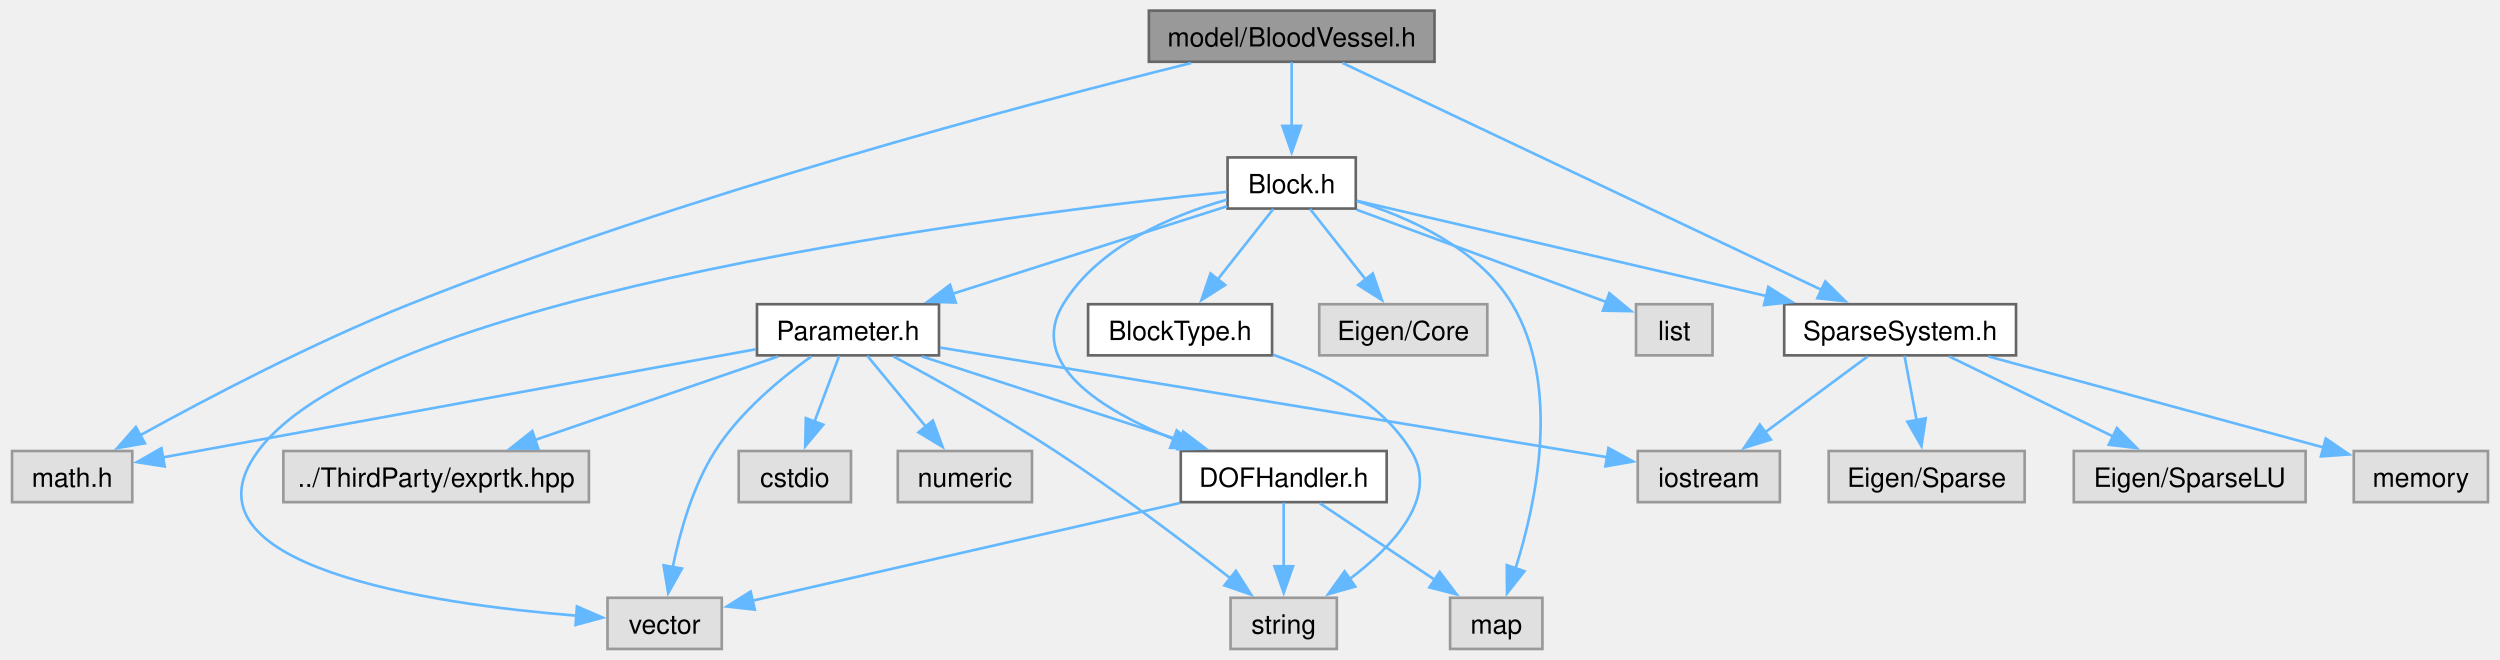
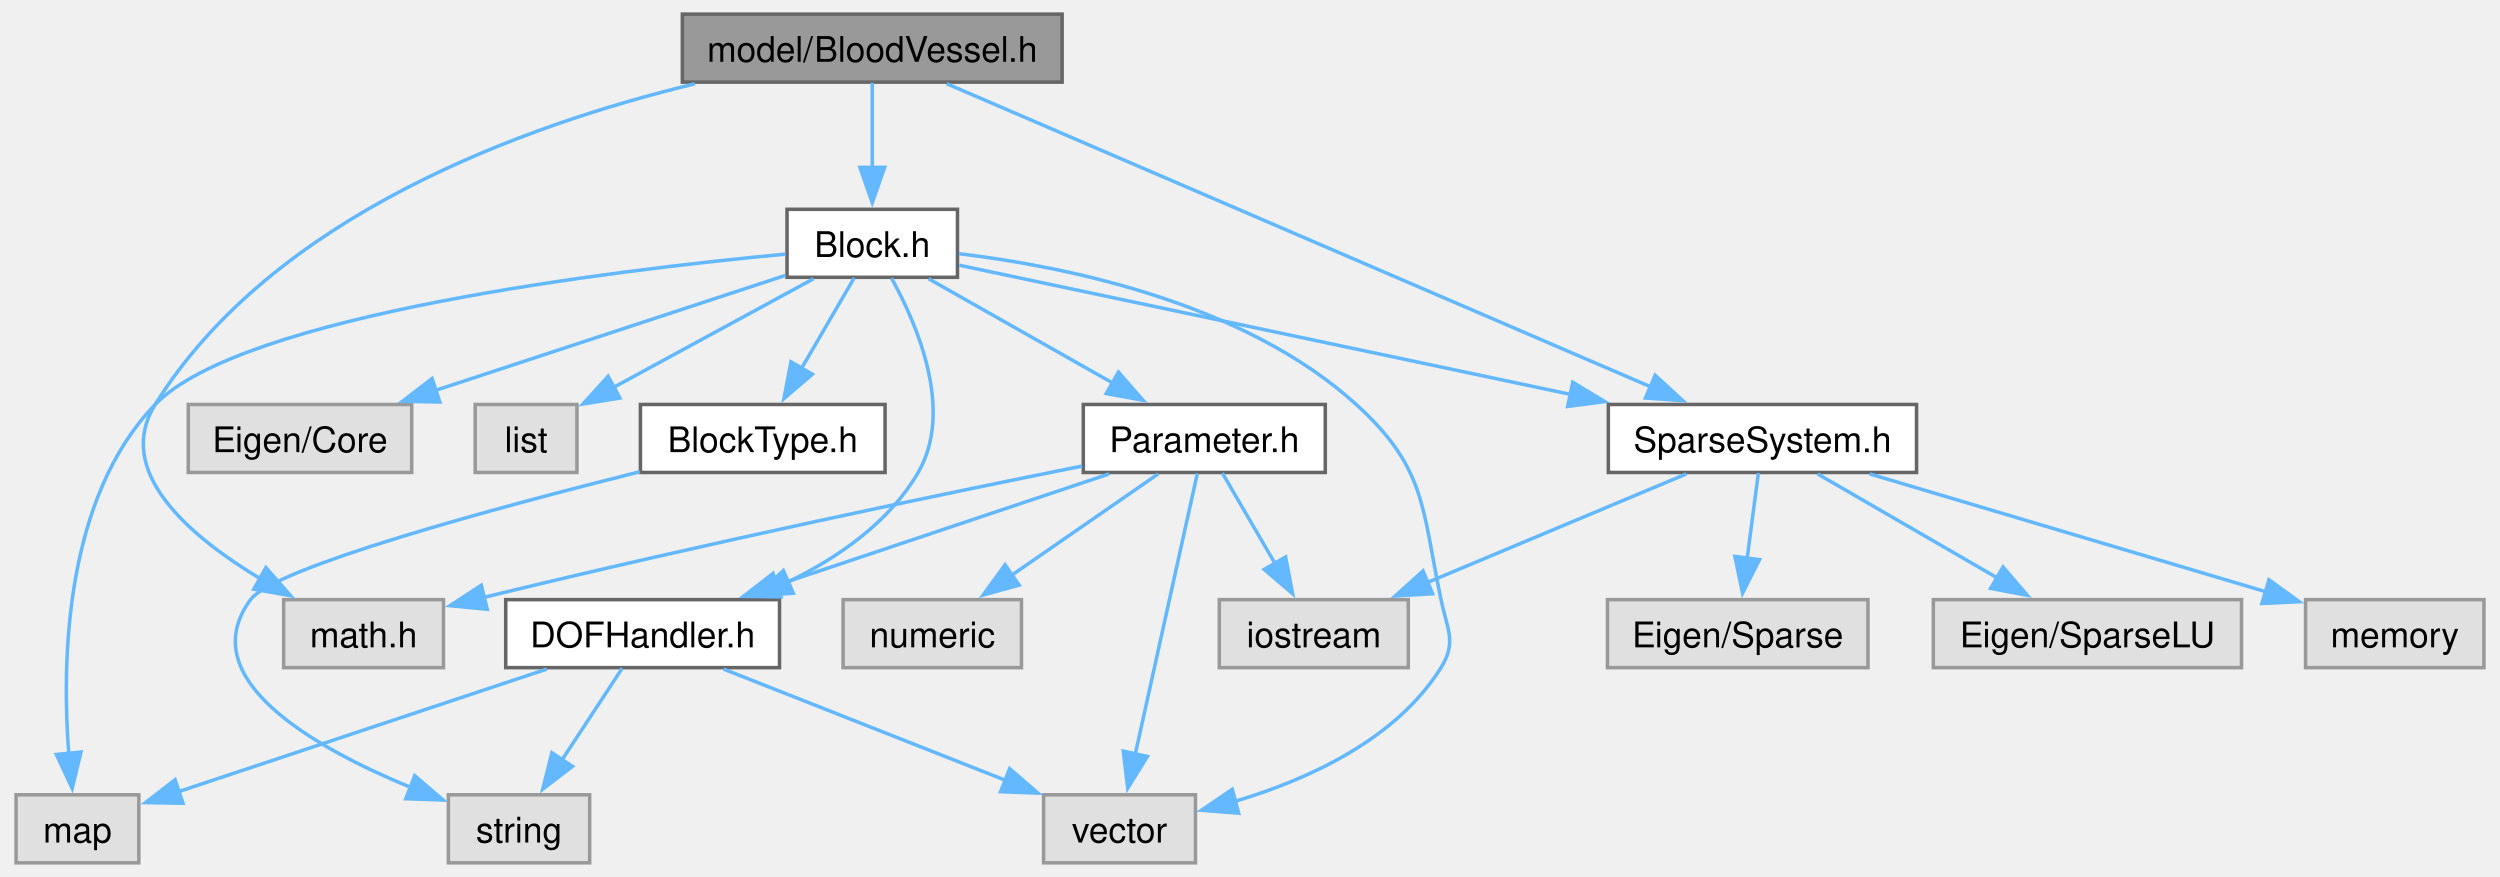
- <svg xmlns="http://www.w3.org/2000/svg" xmlns:xlink="http://www.w3.org/1999/xlink" width="940pt" height="248pt" viewBox="0.00 0.00 939.88 248.25">
+ <svg xmlns="http://www.w3.org/2000/svg" xmlns:xlink="http://www.w3.org/1999/xlink" width="707pt" height="248pt" viewBox="0.00 0.00 706.62 248.25">
  <g id="graph0" class="graph" transform="scale(1 1) rotate(0) translate(4 244.25)">
    <g id="Node000001" class="node">
      <g id="a_Node000001">
        <a xlink:title="model::BloodVessel source file">
-           <polygon fill="#999999" stroke="#666666" points="535.38,-240.25 427.88,-240.25 427.88,-221 535.38,-221 535.38,-240.25" />
-           <text text-anchor="middle" x="481.62" y="-226.75" font-family="Helvetica,sans-Serif" font-size="10.00">model/BloodVessel.h</text>
+           <polygon fill="#999999" stroke="#666666" points="296.12,-240.25 188.62,-240.25 188.62,-221 296.12,-221 296.12,-240.25" />
+           <text text-anchor="middle" x="242.38" y="-226.75" font-family="Helvetica,sans-Serif" font-size="10.00">model/BloodVessel.h</text>
        </a>
      </g>
    </g>
    <g id="Node000002" class="node">
      <g id="a_Node000002">
        <a xlink:title=" ">
-           <polygon fill="#e0e0e0" stroke="#999999" points="45.25,-74.5 0,-74.5 0,-55.25 45.25,-55.25 45.25,-74.5" />
-           <text text-anchor="middle" x="22.62" y="-61" font-family="Helvetica,sans-Serif" font-size="10.00">math.h</text>
+           <polygon fill="#e0e0e0" stroke="#999999" points="121,-74.5 75.75,-74.5 75.75,-55.25 121,-55.25 121,-74.5" />
+           <text text-anchor="middle" x="98.38" y="-61" font-family="Helvetica,sans-Serif" font-size="10.00">math.h</text>
        </a>
      </g>
    </g>
    <g id="edge1_Node000001_Node000002" class="edge">
      <g id="a_edge1_Node000001_Node000002">
        <a xlink:title=" ">
-           <path fill="none" stroke="#63b8ff" d="M443.81,-220.54C381.42,-205.04 253.49,-171.13 149.62,-129.75 113.31,-115.28 73.32,-94.27 48.1,-80.35" />
-           <polygon fill="#63b8ff" stroke="#63b8ff" points="50.01,-77.4 39.58,-75.59 46.6,-83.52 50.01,-77.4" />
+           <path fill="none" stroke="#63b8ff" d="M192.16,-220.53C143.58,-208.78 72.59,-183.1 39.38,-129.75 27.64,-110.89 48.88,-92.61 69.07,-80.47" />
+           <polygon fill="#63b8ff" stroke="#63b8ff" points="70.73,-83.56 77.73,-75.61 67.3,-77.45 70.73,-83.56" />
        </a>
      </g>
    </g>
    <g id="Node000003" class="node">
      <g id="a_Node000003">
        <a xlink:href="_block_8h.html" target="_top" xlink:title="model::Block source file">
-           <polygon fill="white" stroke="#666666" points="505.75,-185 457.5,-185 457.5,-165.75 505.75,-165.75 505.75,-185" />
-           <text text-anchor="middle" x="481.62" y="-171.5" font-family="Helvetica,sans-Serif" font-size="10.00">Block.h</text>
+           <polygon fill="white" stroke="#666666" points="266.5,-185 218.25,-185 218.25,-165.75 266.5,-165.75 266.5,-185" />
+           <text text-anchor="middle" x="242.38" y="-171.5" font-family="Helvetica,sans-Serif" font-size="10.00">Block.h</text>
        </a>
      </g>
    </g>
    <g id="edge2_Node000001_Node000003" class="edge">
      <g id="a_edge2_Node000001_Node000003">
        <a xlink:title=" ">
-           <path fill="none" stroke="#63b8ff" d="M481.62,-220.83C481.62,-214.32 481.62,-205.17 481.62,-196.87" />
-           <polygon fill="#63b8ff" stroke="#63b8ff" points="485.13,-196.87 481.63,-186.87 478.13,-196.87 485.13,-196.87" />
-         </a>
-       </g>
-     </g>
-     <g id="Node000016" class="node">
-       <g id="a_Node000016">
+           <path fill="none" stroke="#63b8ff" d="M242.38,-220.83C242.38,-214.32 242.38,-205.17 242.38,-196.87" />
+           <polygon fill="#63b8ff" stroke="#63b8ff" points="245.88,-196.87 242.38,-186.87 238.88,-196.87 245.88,-196.87" />
+         </a>
+       </g>
+     </g>
+     <g id="Node000014" class="node">
+       <g id="a_Node000014">
        <a xlink:href="_sparse_system_8h.html" target="_top" xlink:title="SparseSystem source file.">
-           <polygon fill="white" stroke="#666666" points="754.25,-129.75 667,-129.75 667,-110.5 754.25,-110.5 754.25,-129.75" />
-           <text text-anchor="middle" x="710.62" y="-116.25" font-family="Helvetica,sans-Serif" font-size="10.00">SparseSystem.h</text>
-         </a>
-       </g>
-     </g>
-     <g id="edge27_Node000001_Node000016" class="edge">
-       <g id="a_edge27_Node000001_Node000016">
-         <a xlink:title=" ">
-           <path fill="none" stroke="#63b8ff" d="M500.76,-220.56C540.75,-201.61 633.42,-157.7 681.11,-135.11" />
-           <polygon fill="#63b8ff" stroke="#63b8ff" points="682.48,-138.33 690.02,-130.89 679.48,-132.01 682.48,-138.33" />
+           <polygon fill="white" stroke="#666666" points="538,-129.75 450.75,-129.75 450.75,-110.5 538,-110.5 538,-129.75" />
+           <text text-anchor="middle" x="494.38" y="-116.25" font-family="Helvetica,sans-Serif" font-size="10.00">SparseSystem.h</text>
+         </a>
+       </g>
+     </g>
+     <g id="edge24_Node000001_Node000014" class="edge">
+       <g id="a_edge24_Node000001_Node000014">
+         <a xlink:title=" ">
+           <path fill="none" stroke="#63b8ff" d="M263.43,-220.56C307.71,-201.49 410.71,-157.15 462.88,-134.68" />
+           <polygon fill="#63b8ff" stroke="#63b8ff" points="464.01,-138.01 471.82,-130.84 461.25,-131.58 464.01,-138.01" />
        </a>
      </g>
    </g>
    <g id="Node000004" class="node">
      <g id="a_Node000004">
        <a xlink:title=" ">
-           <polygon fill="#e0e0e0" stroke="#999999" points="555.25,-129.75 492,-129.75 492,-110.5 555.25,-110.5 555.25,-129.75" />
-           <text text-anchor="middle" x="523.62" y="-116.25" font-family="Helvetica,sans-Serif" font-size="10.00">Eigen/Core</text>
+           <polygon fill="#e0e0e0" stroke="#999999" points="112,-129.75 48.75,-129.75 48.75,-110.5 112,-110.5 112,-129.75" />
+           <text text-anchor="middle" x="80.38" y="-116.25" font-family="Helvetica,sans-Serif" font-size="10.00">Eigen/Core</text>
        </a>
      </g>
    </g>
    <g id="edge3_Node000003_Node000004" class="edge">
      <g id="a_edge3_Node000003_Node000004">
        <a xlink:title=" ">
-           <path fill="none" stroke="#63b8ff" d="M488.56,-165.58C494.24,-158.38 502.46,-147.96 509.52,-139.01" />
-           <polygon fill="#63b8ff" stroke="#63b8ff" points="512.16,-141.32 515.6,-131.3 506.66,-136.98 512.16,-141.32" />
+           <path fill="none" stroke="#63b8ff" d="M217.77,-166.29C191.44,-157.63 149.33,-143.79 118.66,-133.71" />
+           <polygon fill="#63b8ff" stroke="#63b8ff" points="119.96,-130.45 109.37,-130.65 117.77,-137.1 119.96,-130.45" />
        </a>
      </g>
    </g>
    <g id="Node000005" class="node">
      <g id="a_Node000005">
        <a xlink:title=" ">
-           <polygon fill="#e0e0e0" stroke="#999999" points="640.02,-129.75 611.23,-129.75 611.23,-110.5 640.02,-110.5 640.02,-129.75" />
-           <text text-anchor="middle" x="625.62" y="-116.25" font-family="Helvetica,sans-Serif" font-size="10.00">list</text>
+           <polygon fill="#e0e0e0" stroke="#999999" points="158.78,-129.75 129.97,-129.75 129.97,-110.5 158.78,-110.5 158.78,-129.75" />
+           <text text-anchor="middle" x="144.38" y="-116.25" font-family="Helvetica,sans-Serif" font-size="10.00">list</text>
        </a>
      </g>
    </g>
    <g id="edge4_Node000003_Node000005" class="edge">
      <g id="a_edge4_Node000003_Node000005">
        <a xlink:title=" ">
-           <path fill="none" stroke="#63b8ff" d="M506.05,-165.34C532.19,-155.67 573.48,-140.41 600.05,-130.58" />
-           <polygon fill="#63b8ff" stroke="#63b8ff" points="601.2,-133.89 609.37,-127.14 598.78,-127.32 601.2,-133.89" />
+           <path fill="none" stroke="#63b8ff" d="M225.75,-165.34C210.14,-156.86 186.59,-144.06 168.83,-134.42" />
+           <polygon fill="#63b8ff" stroke="#63b8ff" points="170.94,-131.58 160.48,-129.88 167.6,-137.73 170.94,-131.58" />
        </a>
      </g>
    </g>
    <g id="Node000006" class="node">
      <g id="a_Node000006">
        <a xlink:title=" ">
-           <polygon fill="#e0e0e0" stroke="#999999" points="576,-19.25 541.25,-19.25 541.25,0 576,0 576,-19.25" />
-           <text text-anchor="middle" x="558.62" y="-5.75" font-family="Helvetica,sans-Serif" font-size="10.00">map</text>
+           <polygon fill="#e0e0e0" stroke="#999999" points="34.75,-19.25 0,-19.25 0,0 34.75,0 34.75,-19.25" />
+           <text text-anchor="middle" x="17.38" y="-5.75" font-family="Helvetica,sans-Serif" font-size="10.00">map</text>
        </a>
      </g>
    </g>
    <g id="edge5_Node000003_Node000006" class="edge">
      <g id="a_edge5_Node000003_Node000006">
        <a xlink:title=" ">
-           <path fill="none" stroke="#63b8ff" d="M506.06,-168.59C525.7,-162.51 552.03,-150.81 564.62,-129.75 583.07,-98.89 573.74,-55.11 565.82,-30.12" />
-           <polygon fill="#63b8ff" stroke="#63b8ff" points="569.23,-29.25 562.67,-20.93 562.61,-31.52 569.23,-29.25" />
+           <path fill="none" stroke="#63b8ff" d="M217.83,-172.32C169.35,-167.76 63.89,-155.11 39.38,-129.75 13.75,-103.24 12.9,-57.17 14.92,-30.77" />
+           <polygon fill="#63b8ff" stroke="#63b8ff" points="18.37,-31.36 15.89,-21.06 11.41,-30.66 18.37,-31.36" />
        </a>
      </g>
    </g>
    <g id="Node000007" class="node">
      <g id="a_Node000007">
        <a xlink:title=" ">
-           <polygon fill="#e0e0e0" stroke="#999999" points="267.12,-19.25 224.12,-19.25 224.12,0 267.12,0 267.12,-19.25" />
-           <text text-anchor="middle" x="245.62" y="-5.75" font-family="Helvetica,sans-Serif" font-size="10.00">vector</text>
+           <polygon fill="#e0e0e0" stroke="#999999" points="333.88,-19.25 290.88,-19.25 290.88,0 333.88,0 333.88,-19.25" />
+           <text text-anchor="middle" x="312.38" y="-5.75" font-family="Helvetica,sans-Serif" font-size="10.00">vector</text>
        </a>
      </g>
    </g>
    <g id="edge6_Node000003_Node000007" class="edge">
      <g id="a_edge6_Node000003_Node000007">
        <a xlink:title=" ">
-           <path fill="none" stroke="#63b8ff" d="M457.23,-172.04C378.99,-163.99 136.92,-134.53 92.62,-74.5 60.45,-30.9 158.34,-16.88 212.4,-12.52" />
-           <polygon fill="#63b8ff" stroke="#63b8ff" points="212.61,-16.01 222.33,-11.79 212.1,-9.03 212.61,-16.01" />
+           <path fill="none" stroke="#63b8ff" d="M266.93,-172.43C296.94,-168.83 347.64,-158.61 379.38,-129.75 399.18,-111.74 397.93,-100.71 403.38,-74.5 405.12,-66.12 407.9,-62.51 403.38,-55.25 390.65,-34.84 365.57,-23.5 344.96,-17.37" />
+           <polygon fill="#63b8ff" stroke="#63b8ff" points="346.1,-14.05 335.54,-14.86 344.3,-20.82 346.1,-14.05" />
        </a>
      </g>
    </g>
    <g id="Node000008" class="node">
      <g id="a_Node000008">
        <a xlink:href="_block_type_8h.html" target="_top" xlink:title="Specifies the types of blocks and their parameters.">
-           <polygon fill="white" stroke="#666666" points="474.25,-129.75 405,-129.75 405,-110.5 474.25,-110.5 474.25,-129.75" />
-           <text text-anchor="middle" x="439.62" y="-116.25" font-family="Helvetica,sans-Serif" font-size="10.00">BlockType.h</text>
+           <polygon fill="white" stroke="#666666" points="246,-129.75 176.75,-129.75 176.75,-110.5 246,-110.5 246,-129.75" />
+           <text text-anchor="middle" x="211.38" y="-116.25" font-family="Helvetica,sans-Serif" font-size="10.00">BlockType.h</text>
        </a>
      </g>
    </g>
    <g id="edge7_Node000003_Node000008" class="edge">
      <g id="a_edge7_Node000003_Node000008">
        <a xlink:title=" ">
-           <path fill="none" stroke="#63b8ff" d="M474.69,-165.58C469.01,-158.38 460.79,-147.96 453.73,-139.01" />
-           <polygon fill="#63b8ff" stroke="#63b8ff" points="456.59,-136.98 447.65,-131.3 451.09,-141.32 456.59,-136.98" />
+           <path fill="none" stroke="#63b8ff" d="M237.26,-165.58C233.2,-158.61 227.38,-148.62 222.29,-139.87" />
+           <polygon fill="#63b8ff" stroke="#63b8ff" points="225.42,-138.3 217.37,-131.42 219.37,-141.82 225.42,-138.3" />
        </a>
      </g>
    </g>
    <g id="Node000010" class="node">
      <g id="a_Node000010">
        <a xlink:href="_d_o_f_handler_8h.html" target="_top" xlink:title="model::DOFHandler source file">
-           <polygon fill="white" stroke="#666666" points="517.38,-74.5 439.88,-74.5 439.88,-55.25 517.38,-55.25 517.38,-74.5" />
-           <text text-anchor="middle" x="478.62" y="-61" font-family="Helvetica,sans-Serif" font-size="10.00">DOFHandler.h</text>
+           <polygon fill="white" stroke="#666666" points="216.12,-74.5 138.62,-74.5 138.62,-55.25 216.12,-55.25 216.12,-74.5" />
+           <text text-anchor="middle" x="177.38" y="-61" font-family="Helvetica,sans-Serif" font-size="10.00">DOFHandler.h</text>
        </a>
      </g>
    </g>
    <g id="edge9_Node000003_Node000010" class="edge">
      <g id="a_edge9_Node000003_Node000010">
        <a xlink:title=" ">
-           <path fill="none" stroke="#63b8ff" d="M457.15,-169.08C436.73,-163.23 408.9,-151.6 395.62,-129.75 382,-107.32 410.12,-89.88 437.25,-78.93" />
-           <polygon fill="#63b8ff" stroke="#63b8ff" points="438.36,-82.25 446.48,-75.45 435.89,-75.7 438.36,-82.25" />
+           <path fill="none" stroke="#63b8ff" d="M247.83,-165.49C255.02,-152.54 265.59,-128.12 255.38,-110.5 247.19,-96.38 232.67,-86.35 218.36,-79.42" />
+           <polygon fill="#63b8ff" stroke="#63b8ff" points="220.02,-76.33 209.45,-75.52 217.21,-82.74 220.02,-76.33" />
        </a>
      </g>
    </g>
    <g id="Node000011" class="node">
      <g id="a_Node000011">
        <a xlink:href="_parameter_8h.html" target="_top" xlink:title="model::Parameter source file">
-           <polygon fill="white" stroke="#666666" points="348.88,-129.75 280.38,-129.75 280.38,-110.5 348.88,-110.5 348.88,-129.75" />
-           <text text-anchor="middle" x="314.62" y="-116.25" font-family="Helvetica,sans-Serif" font-size="10.00">Parameter.h</text>
+           <polygon fill="white" stroke="#666666" points="370.62,-129.75 302.12,-129.75 302.12,-110.5 370.62,-110.5 370.62,-129.75" />
+           <text text-anchor="middle" x="336.38" y="-116.25" font-family="Helvetica,sans-Serif" font-size="10.00">Parameter.h</text>
        </a>
      </g>
    </g>
    <g id="edge13_Node000003_Node000011" class="edge">
      <g id="a_edge13_Node000003_Node000011">
        <a xlink:title=" ">
-           <path fill="none" stroke="#63b8ff" d="M457.34,-166.63C430.23,-157.99 385.97,-143.87 353.92,-133.65" />
-           <polygon fill="#63b8ff" stroke="#63b8ff" points="355.17,-130.38 344.58,-130.68 353.04,-137.05 355.17,-130.38" />
-         </a>
-       </g>
-     </g>
-     <g id="edge22_Node000003_Node000016" class="edge">
-       <g id="a_edge22_Node000003_Node000016">
-         <a xlink:title=" ">
-           <path fill="none" stroke="#63b8ff" d="M506.13,-168.68C542.77,-160.16 612.62,-143.91 660.39,-132.81" />
-           <polygon fill="#63b8ff" stroke="#63b8ff" points="661.01,-136.26 669.96,-130.58 659.42,-129.44 661.01,-136.26" />
+           <path fill="none" stroke="#63b8ff" d="M258.32,-165.34C272.64,-157.23 293.91,-145.18 310.63,-135.71" />
+           <polygon fill="#63b8ff" stroke="#63b8ff" points="312.06,-138.92 319.03,-130.95 308.61,-132.83 312.06,-138.92" />
+         </a>
+       </g>
+     </g>
+     <g id="edge19_Node000003_Node000014" class="edge">
+       <g id="a_edge19_Node000003_Node000014">
+         <a xlink:title=" ">
+           <path fill="none" stroke="#63b8ff" d="M267,-169.17C306.89,-160.74 386.57,-143.9 440.2,-132.57" />
+           <polygon fill="#63b8ff" stroke="#63b8ff" points="440.68,-136.05 449.74,-130.56 439.23,-129.2 440.68,-136.05" />
        </a>
      </g>
    </g>
    <g id="Node000009" class="node">
      <g id="a_Node000009">
        <a xlink:title=" ">
-           <polygon fill="#e0e0e0" stroke="#999999" points="498.62,-19.25 458.62,-19.25 458.62,0 498.62,0 498.62,-19.25" />
-           <text text-anchor="middle" x="478.62" y="-5.75" font-family="Helvetica,sans-Serif" font-size="10.00">string</text>
+           <polygon fill="#e0e0e0" stroke="#999999" points="162.38,-19.25 122.38,-19.25 122.38,0 162.38,0 162.38,-19.25" />
+           <text text-anchor="middle" x="142.38" y="-5.75" font-family="Helvetica,sans-Serif" font-size="10.00">string</text>
        </a>
      </g>
    </g>
    <g id="edge8_Node000008_Node000009" class="edge">
      <g id="a_edge8_Node000008_Node000009">
        <a xlink:title=" ">
-           <path fill="none" stroke="#63b8ff" d="M474.63,-110.72C493.55,-104.2 515.3,-93.04 526.62,-74.5 537.24,-57.12 519.9,-38.67 503.17,-26.09" />
-           <polygon fill="#63b8ff" stroke="#63b8ff" points="505.56,-23.49 495.36,-20.62 501.54,-29.22 505.56,-23.49" />
+           <path fill="none" stroke="#63b8ff" d="M176.6,-110.72C135.88,-100.52 73.08,-83.58 66.38,-74.5 49.92,-52.22 84.06,-32.75 111.76,-21.33" />
+           <polygon fill="#63b8ff" stroke="#63b8ff" points="112.86,-24.66 120.91,-17.77 110.32,-18.14 112.86,-24.66" />
        </a>
      </g>
    </g>
    <g id="edge10_Node000010_Node000006" class="edge">
      <g id="a_edge10_Node000010_Node000006">
        <a xlink:title=" ">
-           <path fill="none" stroke="#63b8ff" d="M492.2,-54.84C504.03,-46.96 521.46,-35.36 535.5,-26.02" />
-           <polygon fill="#63b8ff" stroke="#63b8ff" points="537.34,-29 543.73,-20.54 533.46,-23.17 537.34,-29" />
+           <path fill="none" stroke="#63b8ff" d="M150.23,-54.84C121.27,-45.2 75.57,-29.99 46.04,-20.16" />
+           <polygon fill="#63b8ff" stroke="#63b8ff" points="47.24,-16.87 36.64,-17.04 45.02,-23.52 47.24,-16.87" />
        </a>
      </g>
    </g>
    <g id="edge12_Node000010_Node000007" class="edge">
      <g id="a_edge12_Node000010_Node000007">
        <a xlink:title=" ">
-           <path fill="none" stroke="#63b8ff" d="M439.63,-54.96C394.51,-44.65 321.01,-27.85 278.62,-18.16" />
-           <polygon fill="#63b8ff" stroke="#63b8ff" points="279.54,-14.79 269.01,-15.97 277.98,-21.61 279.54,-14.79" />
+           <path fill="none" stroke="#63b8ff" d="M200.28,-54.84C222.2,-46.2 255.47,-33.07 280.08,-23.36" />
+           <polygon fill="#63b8ff" stroke="#63b8ff" points="281.28,-26.65 289.3,-19.73 278.71,-20.14 281.28,-26.65" />
        </a>
      </g>
    </g>
    <g id="edge11_Node000010_Node000009" class="edge">
      <g id="a_edge11_Node000010_Node000009">
        <a xlink:title=" ">
-           <path fill="none" stroke="#63b8ff" d="M478.62,-55.08C478.62,-48.57 478.62,-39.42 478.62,-31.12" />
-           <polygon fill="#63b8ff" stroke="#63b8ff" points="482.13,-31.12 478.63,-21.12 475.13,-31.12 482.13,-31.12" />
+           <path fill="none" stroke="#63b8ff" d="M171.6,-55.08C166.96,-48.03 160.3,-37.9 154.51,-29.08" />
+           <polygon fill="#63b8ff" stroke="#63b8ff" points="157.53,-27.31 149.11,-20.87 151.68,-31.15 157.53,-27.31" />
        </a>
      </g>
    </g>
    <g id="edge14_Node000011_Node000002" class="edge">
      <g id="a_edge14_Node000011_Node000002">
        <a xlink:title=" ">
-           <path fill="none" stroke="#63b8ff" d="M279.98,-112.81C223.57,-102.52 112.54,-82.27 56.57,-72.07" />
-           <polygon fill="#63b8ff" stroke="#63b8ff" points="57.46,-68.67 47,-70.32 56.21,-75.56 57.46,-68.67" />
-         </a>
-       </g>
-     </g>
-     <g id="edge19_Node000011_Node000007" class="edge">
-       <g id="a_edge19_Node000011_Node000007">
-         <a xlink:title=" ">
-           <path fill="none" stroke="#63b8ff" d="M300.82,-110.09C289.54,-102.02 273.98,-89.23 264.62,-74.5 256.17,-61.18 251.33,-43.92 248.65,-30.7" />
-           <polygon fill="#63b8ff" stroke="#63b8ff" points="252.13,-30.26 246.96,-21.01 245.23,-31.47 252.13,-30.26" />
-         </a>
-       </g>
-     </g>
-     <g id="edge18_Node000011_Node000009" class="edge">
-       <g id="a_edge18_Node000011_Node000009">
-         <a xlink:title=" ">
-           <path fill="none" stroke="#63b8ff" d="M331.71,-110.12C347.75,-101.48 372.26,-87.82 392.62,-74.5 415.91,-59.27 441.36,-40.02 458.48,-26.65" />
-           <polygon fill="#63b8ff" stroke="#63b8ff" points="460.64,-29.41 466.34,-20.47 456.31,-23.91 460.64,-29.41" />
-         </a>
-       </g>
-     </g>
-     <g id="edge21_Node000011_Node000010" class="edge">
-       <g id="a_edge21_Node000011_Node000010">
-         <a xlink:title=" ">
-           <path fill="none" stroke="#63b8ff" d="M342.45,-110.09C369.19,-101.41 409.84,-88.21 439.77,-78.49" />
-           <polygon fill="#63b8ff" stroke="#63b8ff" points="440.8,-81.84 449.23,-75.42 438.64,-75.18 440.8,-81.84" />
+           <path fill="none" stroke="#63b8ff" d="M301.8,-112.32C262.76,-104.5 197.09,-90.91 132.19,-75.09" />
+           <polygon fill="#63b8ff" stroke="#63b8ff" points="133.37,-71.78 122.83,-72.79 131.7,-78.58 133.37,-71.78" />
+         </a>
+       </g>
+     </g>
+     <g id="edge17_Node000011_Node000007" class="edge">
+       <g id="a_edge17_Node000011_Node000007">
+         <a xlink:title=" ">
+           <path fill="none" stroke="#63b8ff" d="M334.41,-110.25C330.6,-93 322.1,-54.58 316.84,-30.81" />
+           <polygon fill="#63b8ff" stroke="#63b8ff" points="320.27,-30.11 314.69,-21.1 313.44,-31.62 320.27,-30.11" />
+         </a>
+       </g>
+     </g>
+     <g id="edge18_Node000011_Node000010" class="edge">
+       <g id="a_edge18_Node000011_Node000010">
+         <a xlink:title=" ">
+           <path fill="none" stroke="#63b8ff" d="M309.4,-110.09C283.48,-101.41 244.06,-88.21 215.04,-78.49" />
+           <polygon fill="#63b8ff" stroke="#63b8ff" points="216.51,-75.29 205.91,-75.43 214.29,-81.93 216.51,-75.29" />
        </a>
      </g>
    </g>
    <g id="Node000012" class="node">
      <g id="a_Node000012">
        <a xlink:title=" ">
-           <polygon fill="#e0e0e0" stroke="#999999" points="315.75,-74.5 273.5,-74.5 273.5,-55.25 315.75,-55.25 315.75,-74.5" />
-           <text text-anchor="middle" x="294.62" y="-61" font-family="Helvetica,sans-Serif" font-size="10.00">cstdio</text>
+           <polygon fill="#e0e0e0" stroke="#999999" points="394.12,-74.5 340.62,-74.5 340.62,-55.25 394.12,-55.25 394.12,-74.5" />
+           <text text-anchor="middle" x="367.38" y="-61" font-family="Helvetica,sans-Serif" font-size="10.00">iostream</text>
        </a>
      </g>
    </g>
    <g id="edge15_Node000011_Node000012" class="edge">
      <g id="a_edge15_Node000011_Node000012">
        <a xlink:title=" ">
-           <path fill="none" stroke="#63b8ff" d="M311.32,-110.33C308.79,-103.59 305.2,-94.02 301.99,-85.49" />
-           <polygon fill="#63b8ff" stroke="#63b8ff" points="305.32,-84.41 298.53,-76.28 298.77,-86.87 305.32,-84.41" />
+           <path fill="none" stroke="#63b8ff" d="M341.49,-110.33C345.55,-103.36 351.37,-93.37 356.46,-84.62" />
+           <polygon fill="#63b8ff" stroke="#63b8ff" points="359.38,-86.57 361.38,-76.17 353.33,-83.05 359.38,-86.57" />
        </a>
      </g>
    </g>
    <g id="Node000013" class="node">
      <g id="a_Node000013">
        <a xlink:title=" ">
-           <polygon fill="#e0e0e0" stroke="#999999" points="665.38,-74.5 611.88,-74.5 611.88,-55.25 665.38,-55.25 665.38,-74.5" />
-           <text text-anchor="middle" x="638.62" y="-61" font-family="Helvetica,sans-Serif" font-size="10.00">iostream</text>
+           <polygon fill="#e0e0e0" stroke="#999999" points="284.62,-74.5 234.12,-74.5 234.12,-55.25 284.62,-55.25 284.62,-74.5" />
+           <text text-anchor="middle" x="259.38" y="-61" font-family="Helvetica,sans-Serif" font-size="10.00">numeric</text>
        </a>
      </g>
    </g>
    <g id="edge16_Node000011_Node000013" class="edge">
      <g id="a_edge16_Node000011_Node000013">
        <a xlink:title=" ">
-           <path fill="none" stroke="#63b8ff" d="M349.3,-113.43C410.46,-103.37 537.05,-82.57 600.55,-72.13" />
-           <polygon fill="#63b8ff" stroke="#63b8ff" points="600.85,-75.63 610.15,-70.55 599.72,-68.72 600.85,-75.63" />
-         </a>
-       </g>
-     </g>
-     <g id="Node000014" class="node">
-       <g id="a_Node000014">
-         <a xlink:title=" ">
-           <polygon fill="#e0e0e0" stroke="#999999" points="383.88,-74.5 333.38,-74.5 333.38,-55.25 383.88,-55.25 383.88,-74.5" />
-           <text text-anchor="middle" x="358.62" y="-61" font-family="Helvetica,sans-Serif" font-size="10.00">numeric</text>
-         </a>
-       </g>
-     </g>
-     <g id="edge17_Node000011_Node000014" class="edge">
-       <g id="a_edge17_Node000011_Node000014">
-         <a xlink:title=" ">
-           <path fill="none" stroke="#63b8ff" d="M321.89,-110.33C327.91,-103.05 336.64,-92.48 344.08,-83.48" />
-           <polygon fill="#63b8ff" stroke="#63b8ff" points="346.57,-85.96 350.24,-76.03 341.17,-81.51 346.57,-85.96" />
+           <path fill="none" stroke="#63b8ff" d="M323.31,-110.09C311.92,-102.21 295.15,-90.61 281.64,-81.27" />
+           <polygon fill="#63b8ff" stroke="#63b8ff" points="283.96,-78.62 273.75,-75.81 279.98,-84.38 283.96,-78.62" />
+         </a>
+       </g>
+     </g>
+     <g id="edge22_Node000014_Node000012" class="edge">
+       <g id="a_edge22_Node000014_Node000012">
+         <a xlink:title=" ">
+           <path fill="none" stroke="#63b8ff" d="M472.83,-110.09C452.76,-101.68 422.57,-89.02 399.63,-79.4" />
+           <polygon fill="#63b8ff" stroke="#63b8ff" points="401,-76.18 390.42,-75.54 398.29,-82.63 401,-76.18" />
        </a>
      </g>
    </g>
    <g id="Node000015" class="node">
      <g id="a_Node000015">
        <a xlink:title=" ">
-           <polygon fill="#e0e0e0" stroke="#999999" points="217.12,-74.5 102.12,-74.5 102.12,-55.25 217.12,-55.25 217.12,-74.5" />
-           <text text-anchor="middle" x="159.62" y="-61" font-family="Helvetica,sans-Serif" font-size="10.00">../ThirdParty/exprtk.hpp</text>
-         </a>
-       </g>
-     </g>
-     <g id="edge20_Node000011_Node000015" class="edge">
-       <g id="a_edge20_Node000011_Node000015">
-         <a xlink:title=" ">
-           <path fill="none" stroke="#63b8ff" d="M288.33,-110.09C263.17,-101.45 224.97,-88.32 196.72,-78.62" />
-           <polygon fill="#63b8ff" stroke="#63b8ff" points="198.07,-75.38 187.48,-75.44 195.8,-82 198.07,-75.38" />
-         </a>
-       </g>
-     </g>
-     <g id="edge25_Node000016_Node000013" class="edge">
-       <g id="a_edge25_Node000016_Node000013">
-         <a xlink:title=" ">
-           <path fill="none" stroke="#63b8ff" d="M698.41,-110.09C687.8,-102.24 672.19,-90.7 659.58,-81.37" />
-           <polygon fill="#63b8ff" stroke="#63b8ff" points="662,-78.81 651.88,-75.67 657.83,-84.44 662,-78.81" />
+           <polygon fill="#e0e0e0" stroke="#999999" points="524.25,-74.5 450.5,-74.5 450.5,-55.25 524.25,-55.25 524.25,-74.5" />
+           <text text-anchor="middle" x="487.38" y="-61" font-family="Helvetica,sans-Serif" font-size="10.00">Eigen/Sparse</text>
+         </a>
+       </g>
+     </g>
+     <g id="edge20_Node000014_Node000015" class="edge">
+       <g id="a_edge20_Node000014_Node000015">
+         <a xlink:title=" ">
+           <path fill="none" stroke="#63b8ff" d="M493.22,-110.33C492.35,-103.74 491.13,-94.46 490.03,-86.07" />
+           <polygon fill="#63b8ff" stroke="#63b8ff" points="493.53,-85.82 488.75,-76.36 486.59,-86.73 493.53,-85.82" />
+         </a>
+       </g>
+     </g>
+     <g id="Node000016" class="node">
+       <g id="a_Node000016">
+         <a xlink:title=" ">
+           <polygon fill="#e0e0e0" stroke="#999999" points="630,-74.5 542.75,-74.5 542.75,-55.25 630,-55.25 630,-74.5" />
+           <text text-anchor="middle" x="586.38" y="-61" font-family="Helvetica,sans-Serif" font-size="10.00">Eigen/SparseLU</text>
+         </a>
+       </g>
+     </g>
+     <g id="edge21_Node000014_Node000016" class="edge">
+       <g id="a_edge21_Node000014_Node000016">
+         <a xlink:title=" ">
+           <path fill="none" stroke="#63b8ff" d="M509.98,-110.09C523.99,-101.98 544.81,-89.93 561.18,-80.46" />
+           <polygon fill="#63b8ff" stroke="#63b8ff" points="562.48,-83.75 569.38,-75.71 558.97,-77.69 562.48,-83.75" />
        </a>
      </g>
    </g>
    <g id="Node000017" class="node">
      <g id="a_Node000017">
        <a xlink:title=" ">
-           <polygon fill="#e0e0e0" stroke="#999999" points="757.5,-74.5 683.75,-74.5 683.75,-55.25 757.5,-55.25 757.5,-74.5" />
-           <text text-anchor="middle" x="720.62" y="-61" font-family="Helvetica,sans-Serif" font-size="10.00">Eigen/Sparse</text>
-         </a>
-       </g>
-     </g>
-     <g id="edge23_Node000016_Node000017" class="edge">
-       <g id="a_edge23_Node000016_Node000017">
-         <a xlink:title=" ">
-           <path fill="none" stroke="#63b8ff" d="M712.28,-110.33C713.51,-103.74 715.26,-94.46 716.83,-86.07" />
-           <polygon fill="#63b8ff" stroke="#63b8ff" points="720.25,-86.82 718.66,-76.35 713.37,-85.53 720.25,-86.82" />
-         </a>
-       </g>
-     </g>
-     <g id="Node000018" class="node">
-       <g id="a_Node000018">
-         <a xlink:title=" ">
-           <polygon fill="#e0e0e0" stroke="#999999" points="863.25,-74.5 776,-74.5 776,-55.25 863.25,-55.25 863.25,-74.5" />
-           <text text-anchor="middle" x="819.62" y="-61" font-family="Helvetica,sans-Serif" font-size="10.00">Eigen/SparseLU</text>
-         </a>
-       </g>
-     </g>
-     <g id="edge24_Node000016_Node000018" class="edge">
-       <g id="a_edge24_Node000016_Node000018">
-         <a xlink:title=" ">
-           <path fill="none" stroke="#63b8ff" d="M729.12,-110.09C746.03,-101.83 771.31,-89.48 790.86,-79.93" />
-           <polygon fill="#63b8ff" stroke="#63b8ff" points="792.24,-83.15 799.68,-75.62 789.16,-76.86 792.24,-83.15" />
-         </a>
-       </g>
-     </g>
-     <g id="Node000019" class="node">
-       <g id="a_Node000019">
-         <a xlink:title=" ">
-           <polygon fill="#e0e0e0" stroke="#999999" points="931.88,-74.5 881.38,-74.5 881.38,-55.25 931.88,-55.25 931.88,-74.5" />
-           <text text-anchor="middle" x="906.62" y="-61" font-family="Helvetica,sans-Serif" font-size="10.00">memory</text>
-         </a>
-       </g>
-     </g>
-     <g id="edge26_Node000016_Node000019" class="edge">
-       <g id="a_edge26_Node000016_Node000019">
-         <a xlink:title=" ">
-           <path fill="none" stroke="#63b8ff" d="M743.87,-110.09C778.86,-100.59 833.77,-85.67 869.99,-75.83" />
-           <polygon fill="#63b8ff" stroke="#63b8ff" points="870.84,-79.22 879.58,-73.22 869.01,-72.47 870.84,-79.22" />
+           <polygon fill="#e0e0e0" stroke="#999999" points="698.62,-74.5 648.12,-74.5 648.12,-55.25 698.62,-55.25 698.62,-74.5" />
+           <text text-anchor="middle" x="673.38" y="-61" font-family="Helvetica,sans-Serif" font-size="10.00">memory</text>
+         </a>
+       </g>
+     </g>
+     <g id="edge23_Node000014_Node000017" class="edge">
+       <g id="a_edge23_Node000014_Node000017">
+         <a xlink:title=" ">
+           <path fill="none" stroke="#63b8ff" d="M524.74,-110.09C555.7,-100.88 603.75,-86.59 636.79,-76.76" />
+           <polygon fill="#63b8ff" stroke="#63b8ff" points="637.76,-80.12 646.35,-73.92 635.76,-73.41 637.76,-80.12" />
        </a>
      </g>
    </g>
  </g>
</svg>
